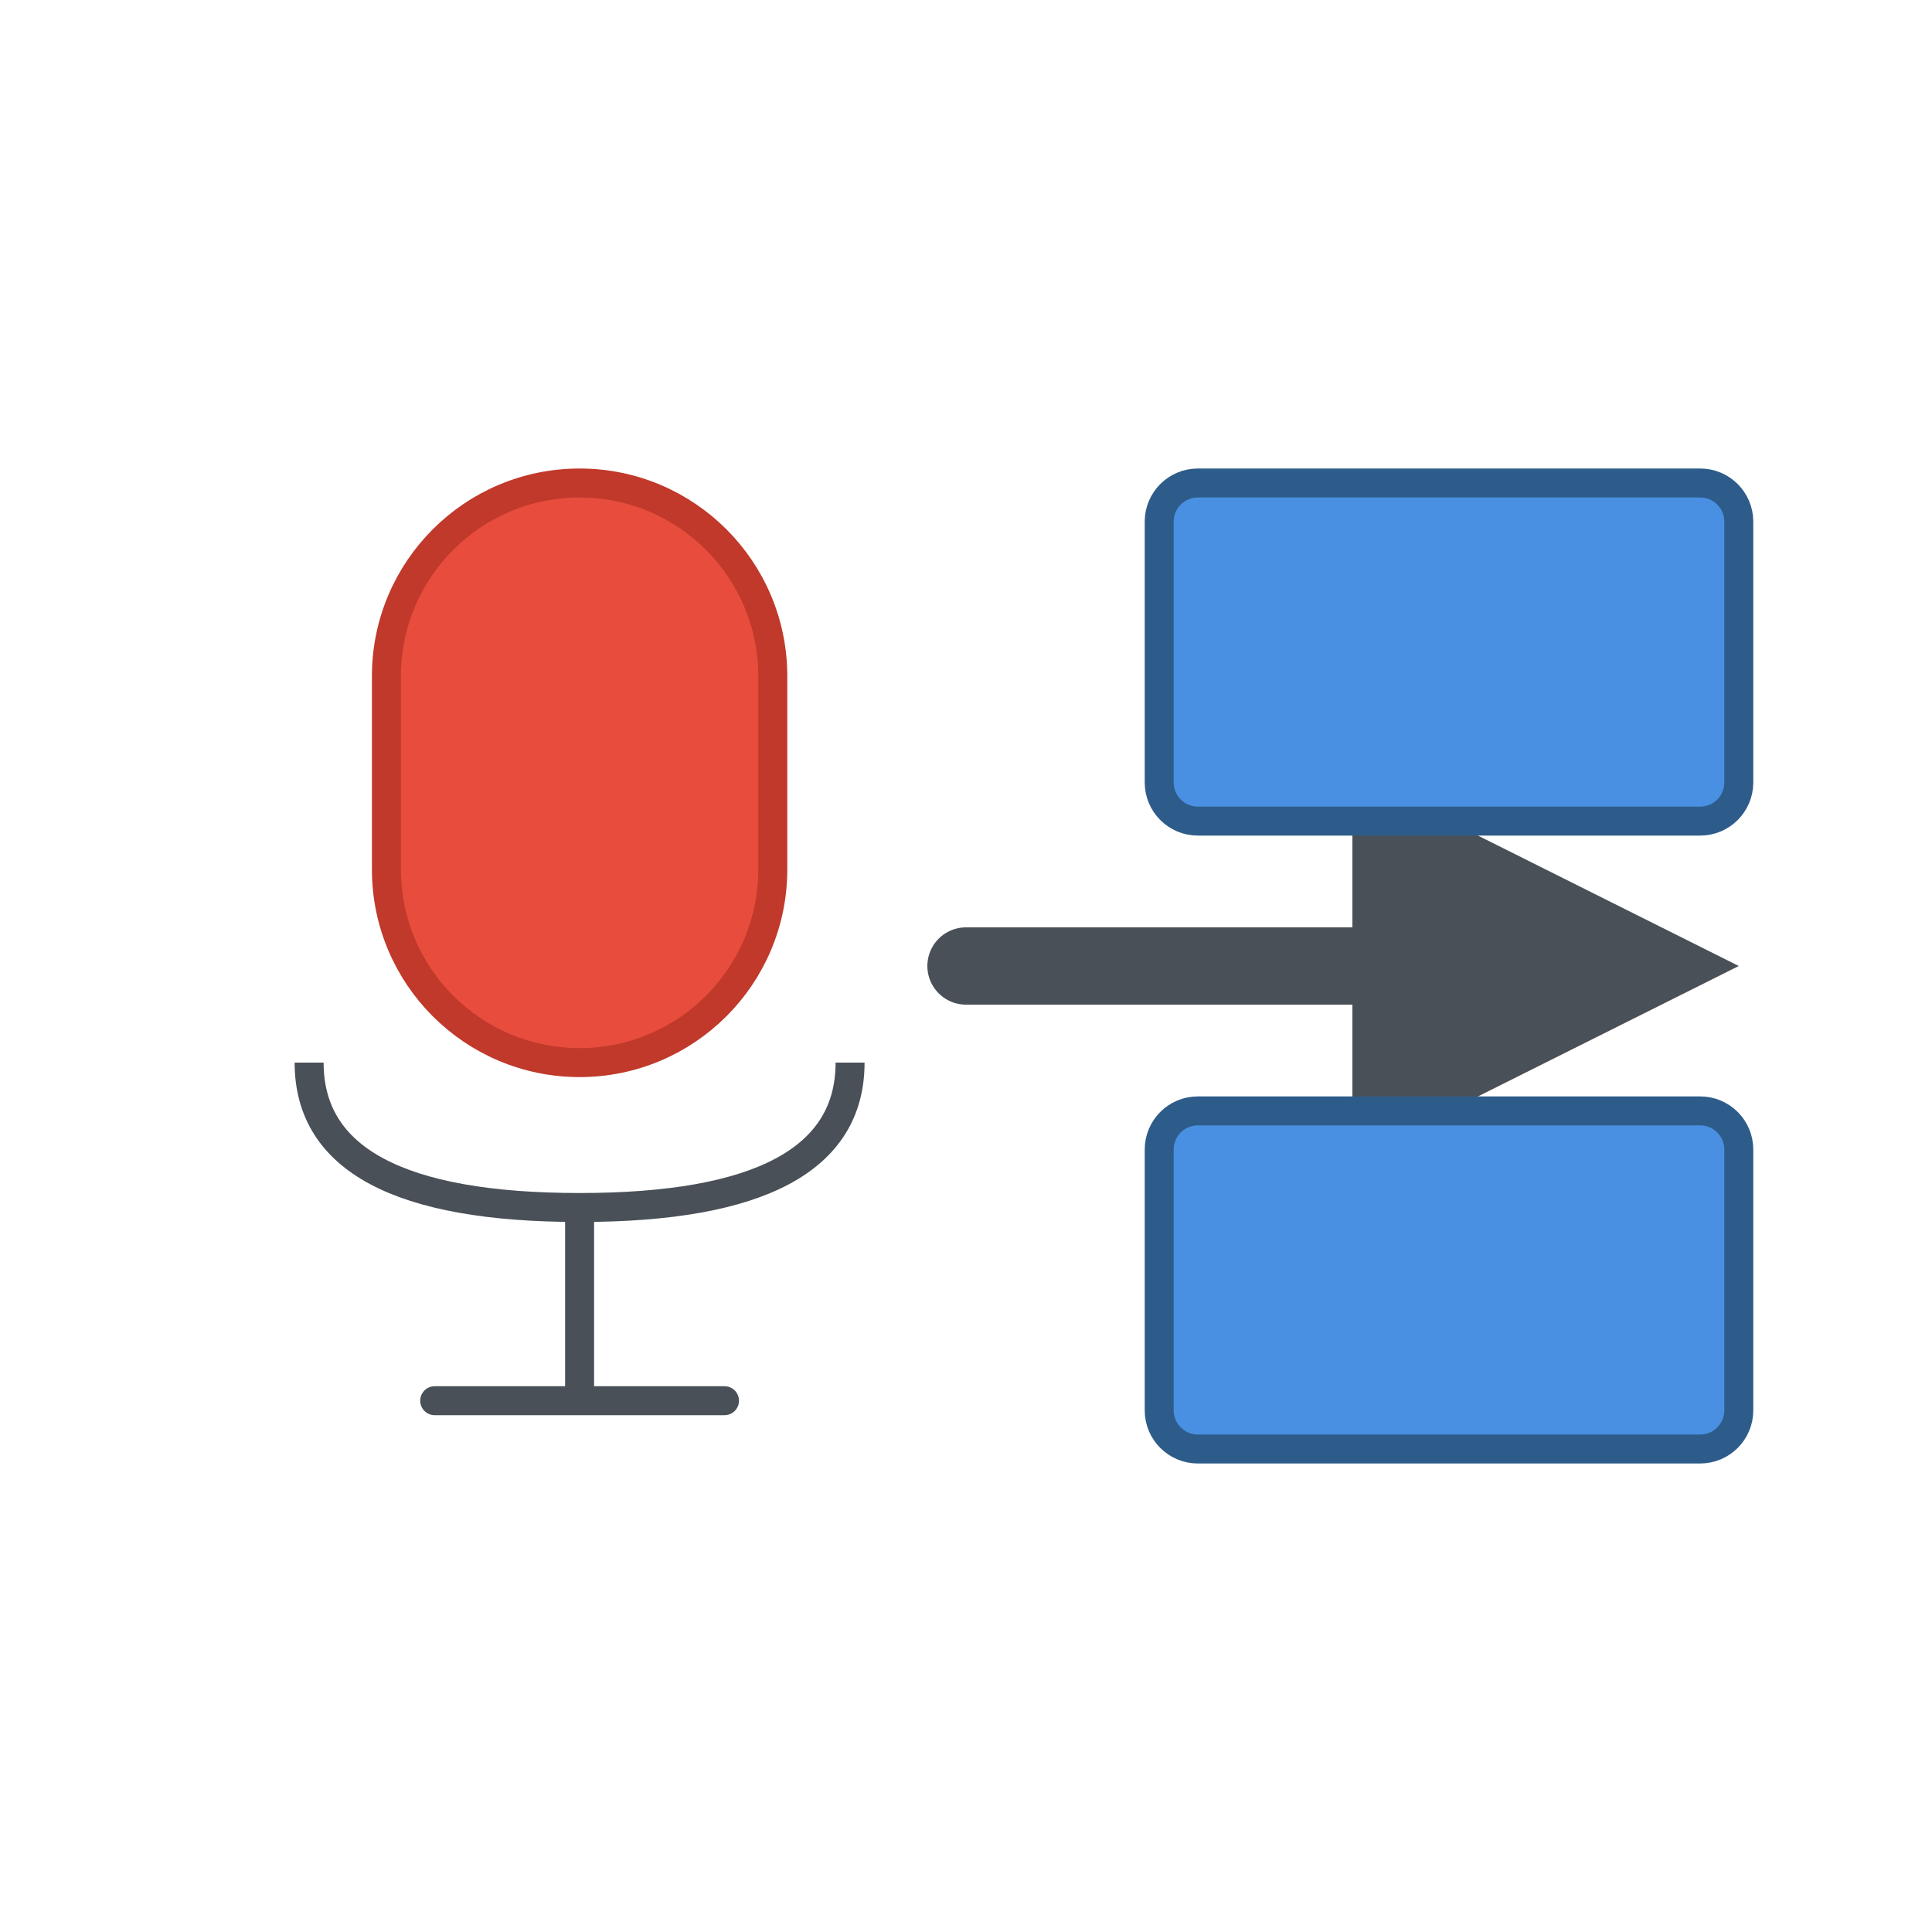
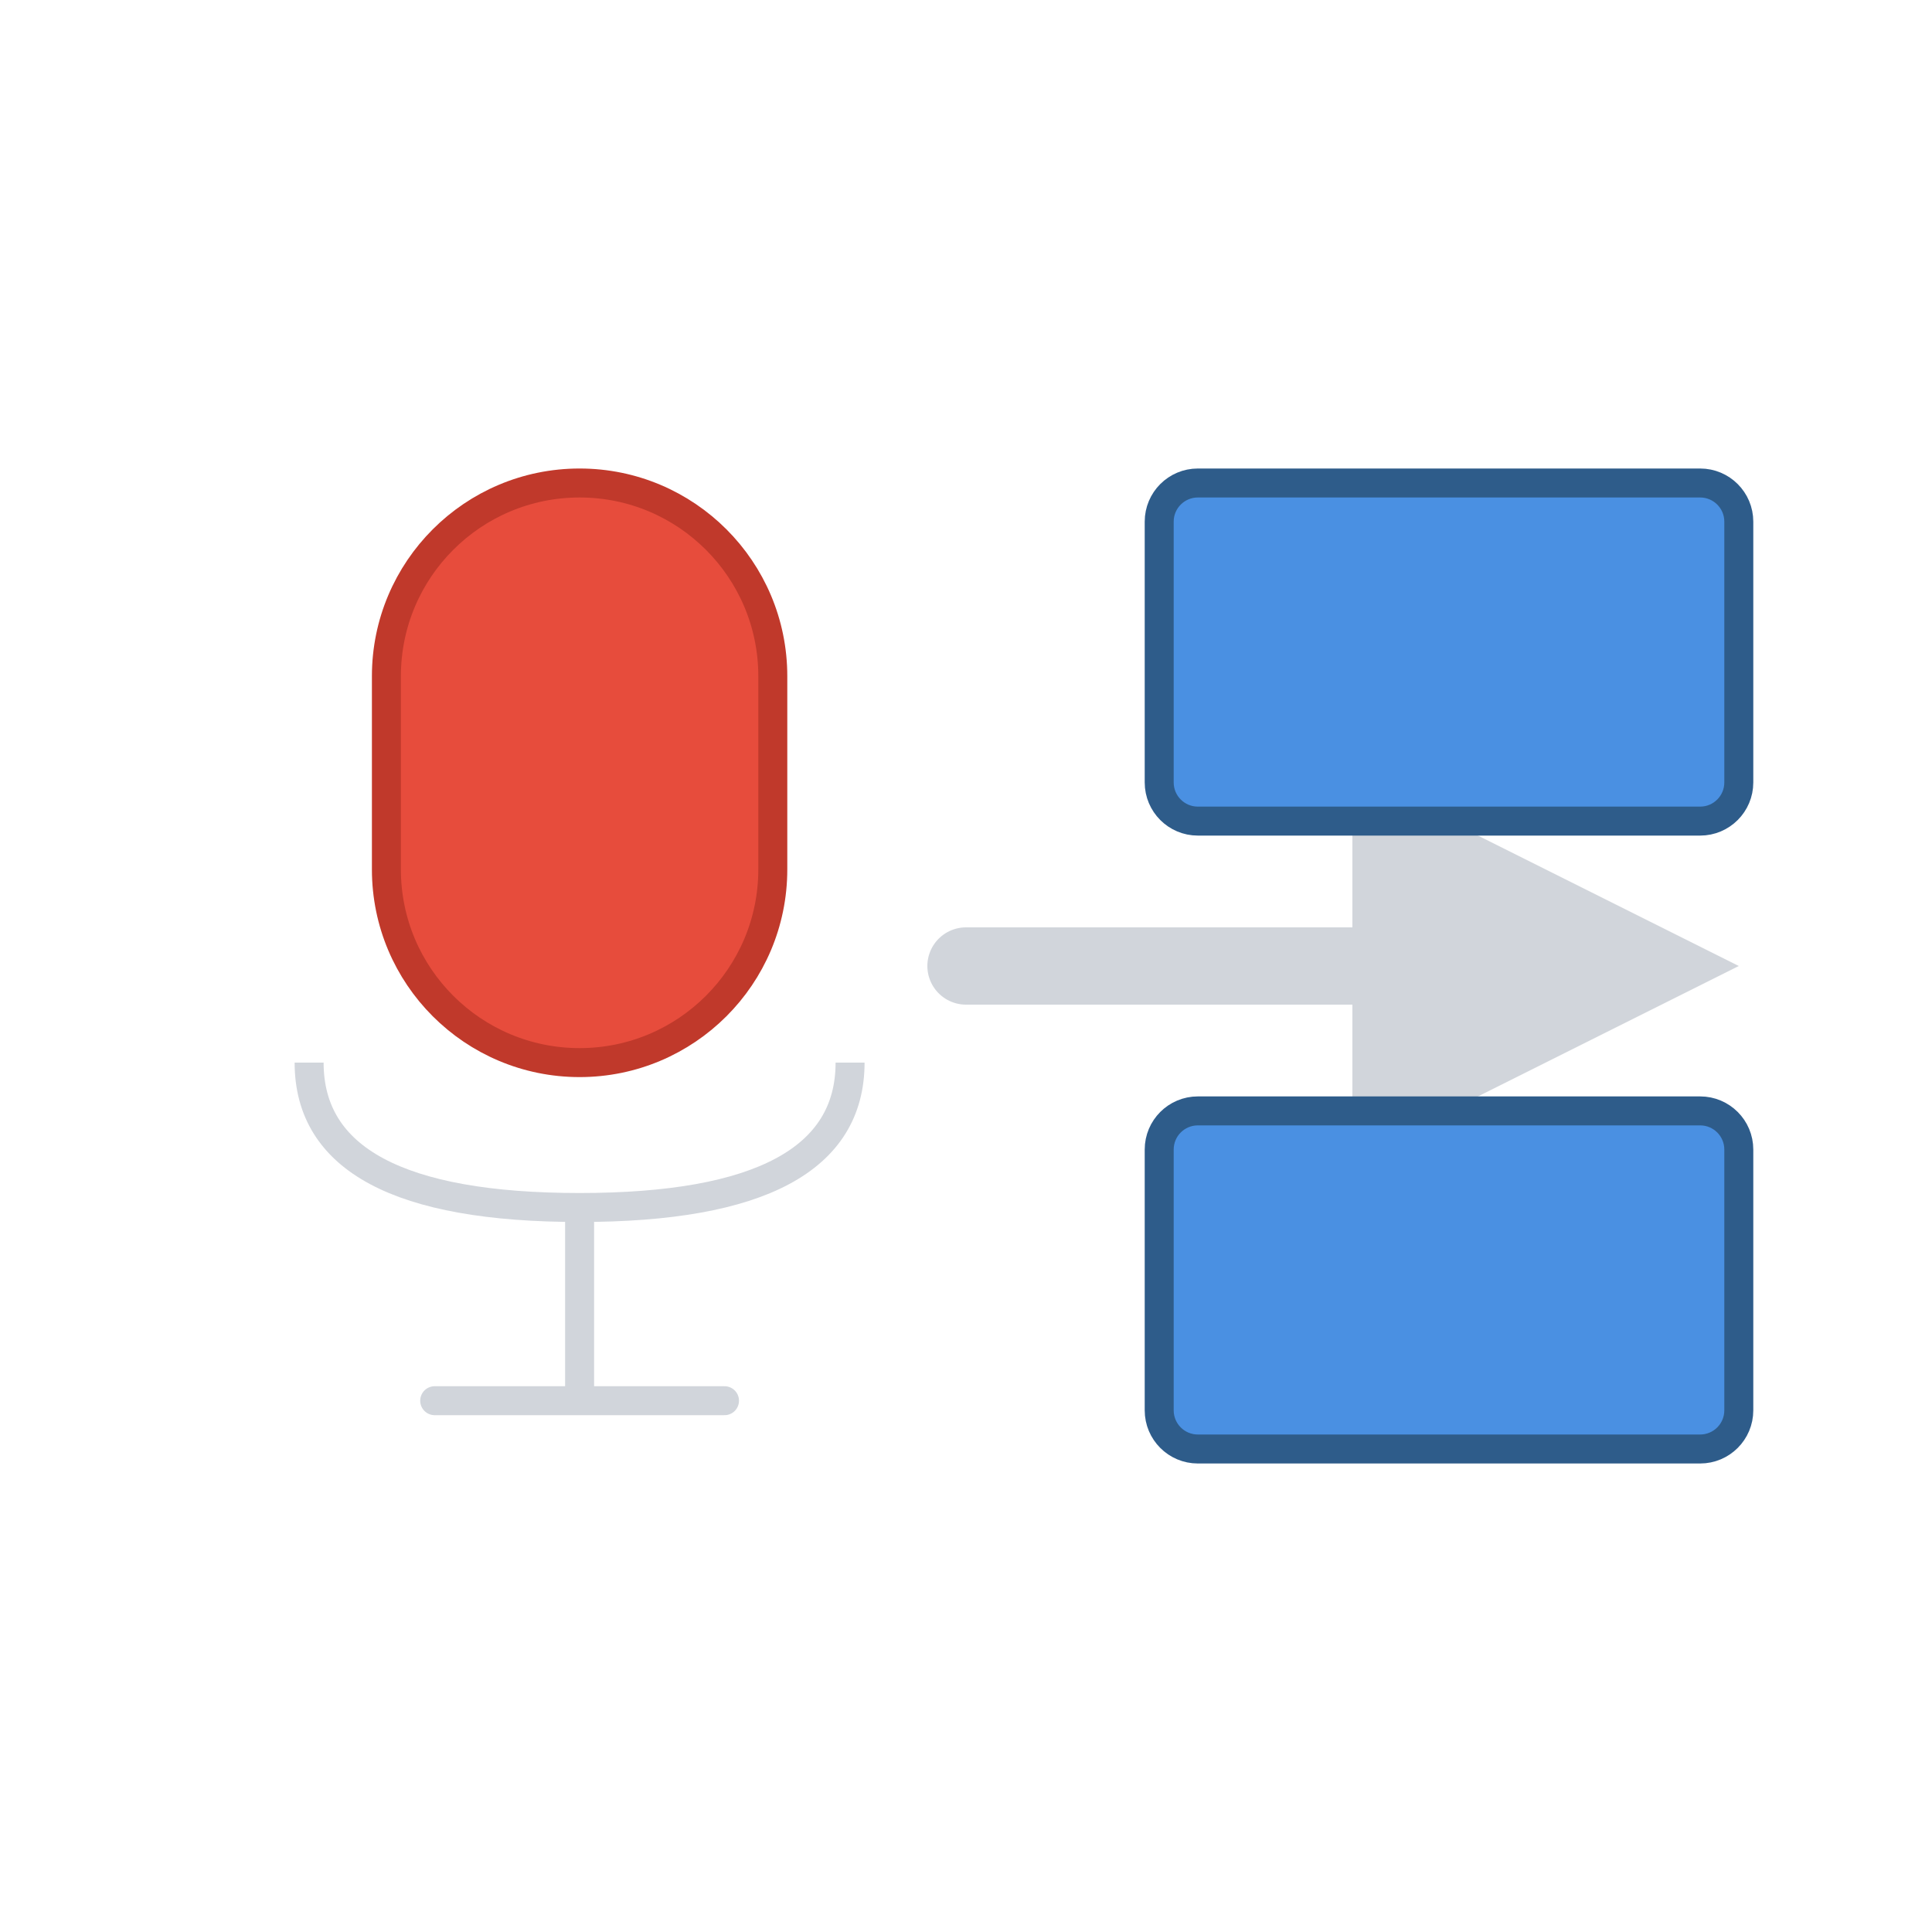
<svg xmlns="http://www.w3.org/2000/svg" width="200" height="200" viewBox="0 0 200 200" fill="none">
  <g transform="translate(60, 100)">
    <rect x="-20" y="-50" width="40" height="60" rx="20" fill="#E74C3C" stroke="#C0392B" stroke-width="3" />
-     <path d="M -28 10 Q -28 25 0 25 Q 28 25 28 10" stroke="#495057" stroke-width="3" fill="none" />
-     <line x1="0" y1="25" x2="0" y2="45" stroke="#495057" stroke-width="3" />
-     <line x1="-15" y1="45" x2="15" y2="45" stroke="#495057" stroke-width="3" stroke-linecap="round" />
+     <path d="M -28 10 Q -28 25 0 25 Q 28 25 28 10" stroke="#D1D5DB" stroke-width="3" fill="none" />
+     <line x1="0" y1="25" x2="0" y2="45" stroke="#D1D5DB" stroke-width="3" />
+     <line x1="-15" y1="45" x2="15" y2="45" stroke="#D1D5DB" stroke-width="3" stroke-linecap="round" />
  </g>
-   <path d="M 100 100 L 140 100" stroke="#495057" stroke-width="8" stroke-linecap="round" />
-   <polygon points="140,80 180,100 140,120" fill="#495057" />
+   <path d="M 100 100 L 140 100" stroke="#D1D5DB" stroke-width="8" stroke-linecap="round" />
+   <polygon points="140,80 180,100 140,120" fill="#D1D5DB" />
  <rect x="120" y="50" width="60" height="35" rx="4" fill="#4A90E2" stroke="#2E5C8A" stroke-width="3" />
  <rect x="120" y="115" width="60" height="35" rx="4" fill="#4A90E2" stroke="#2E5C8A" stroke-width="3" />
</svg>
